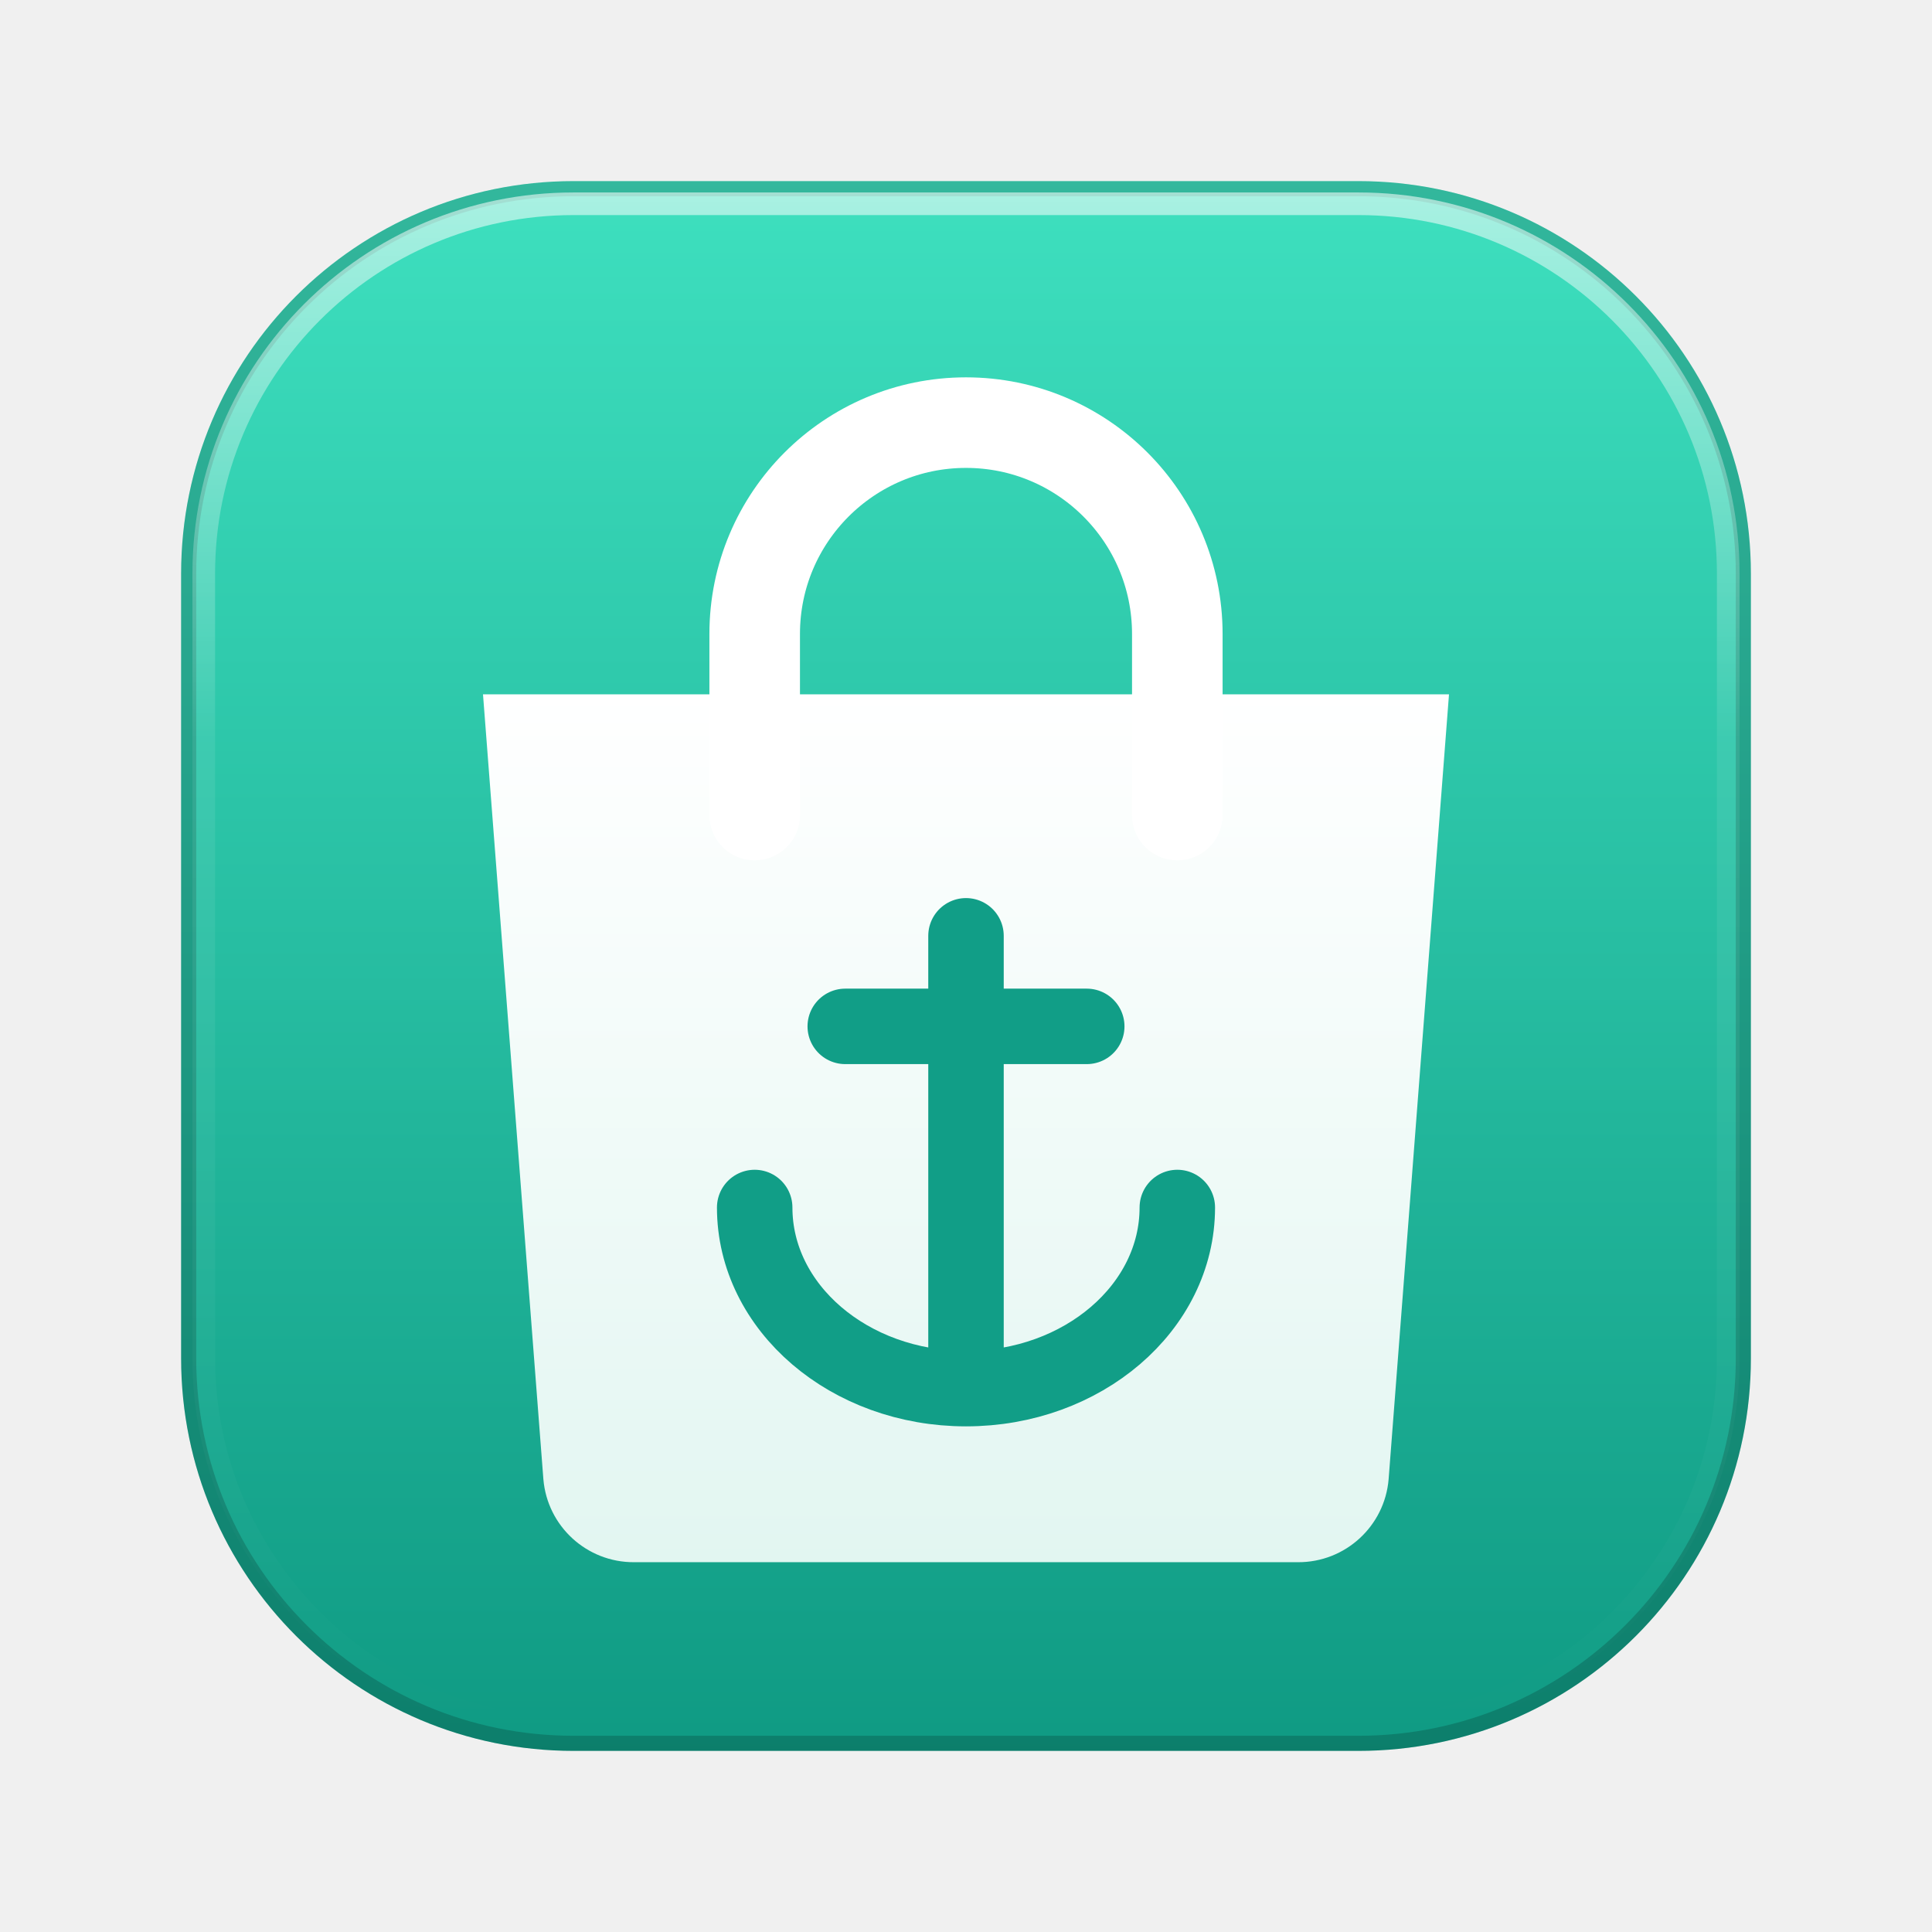
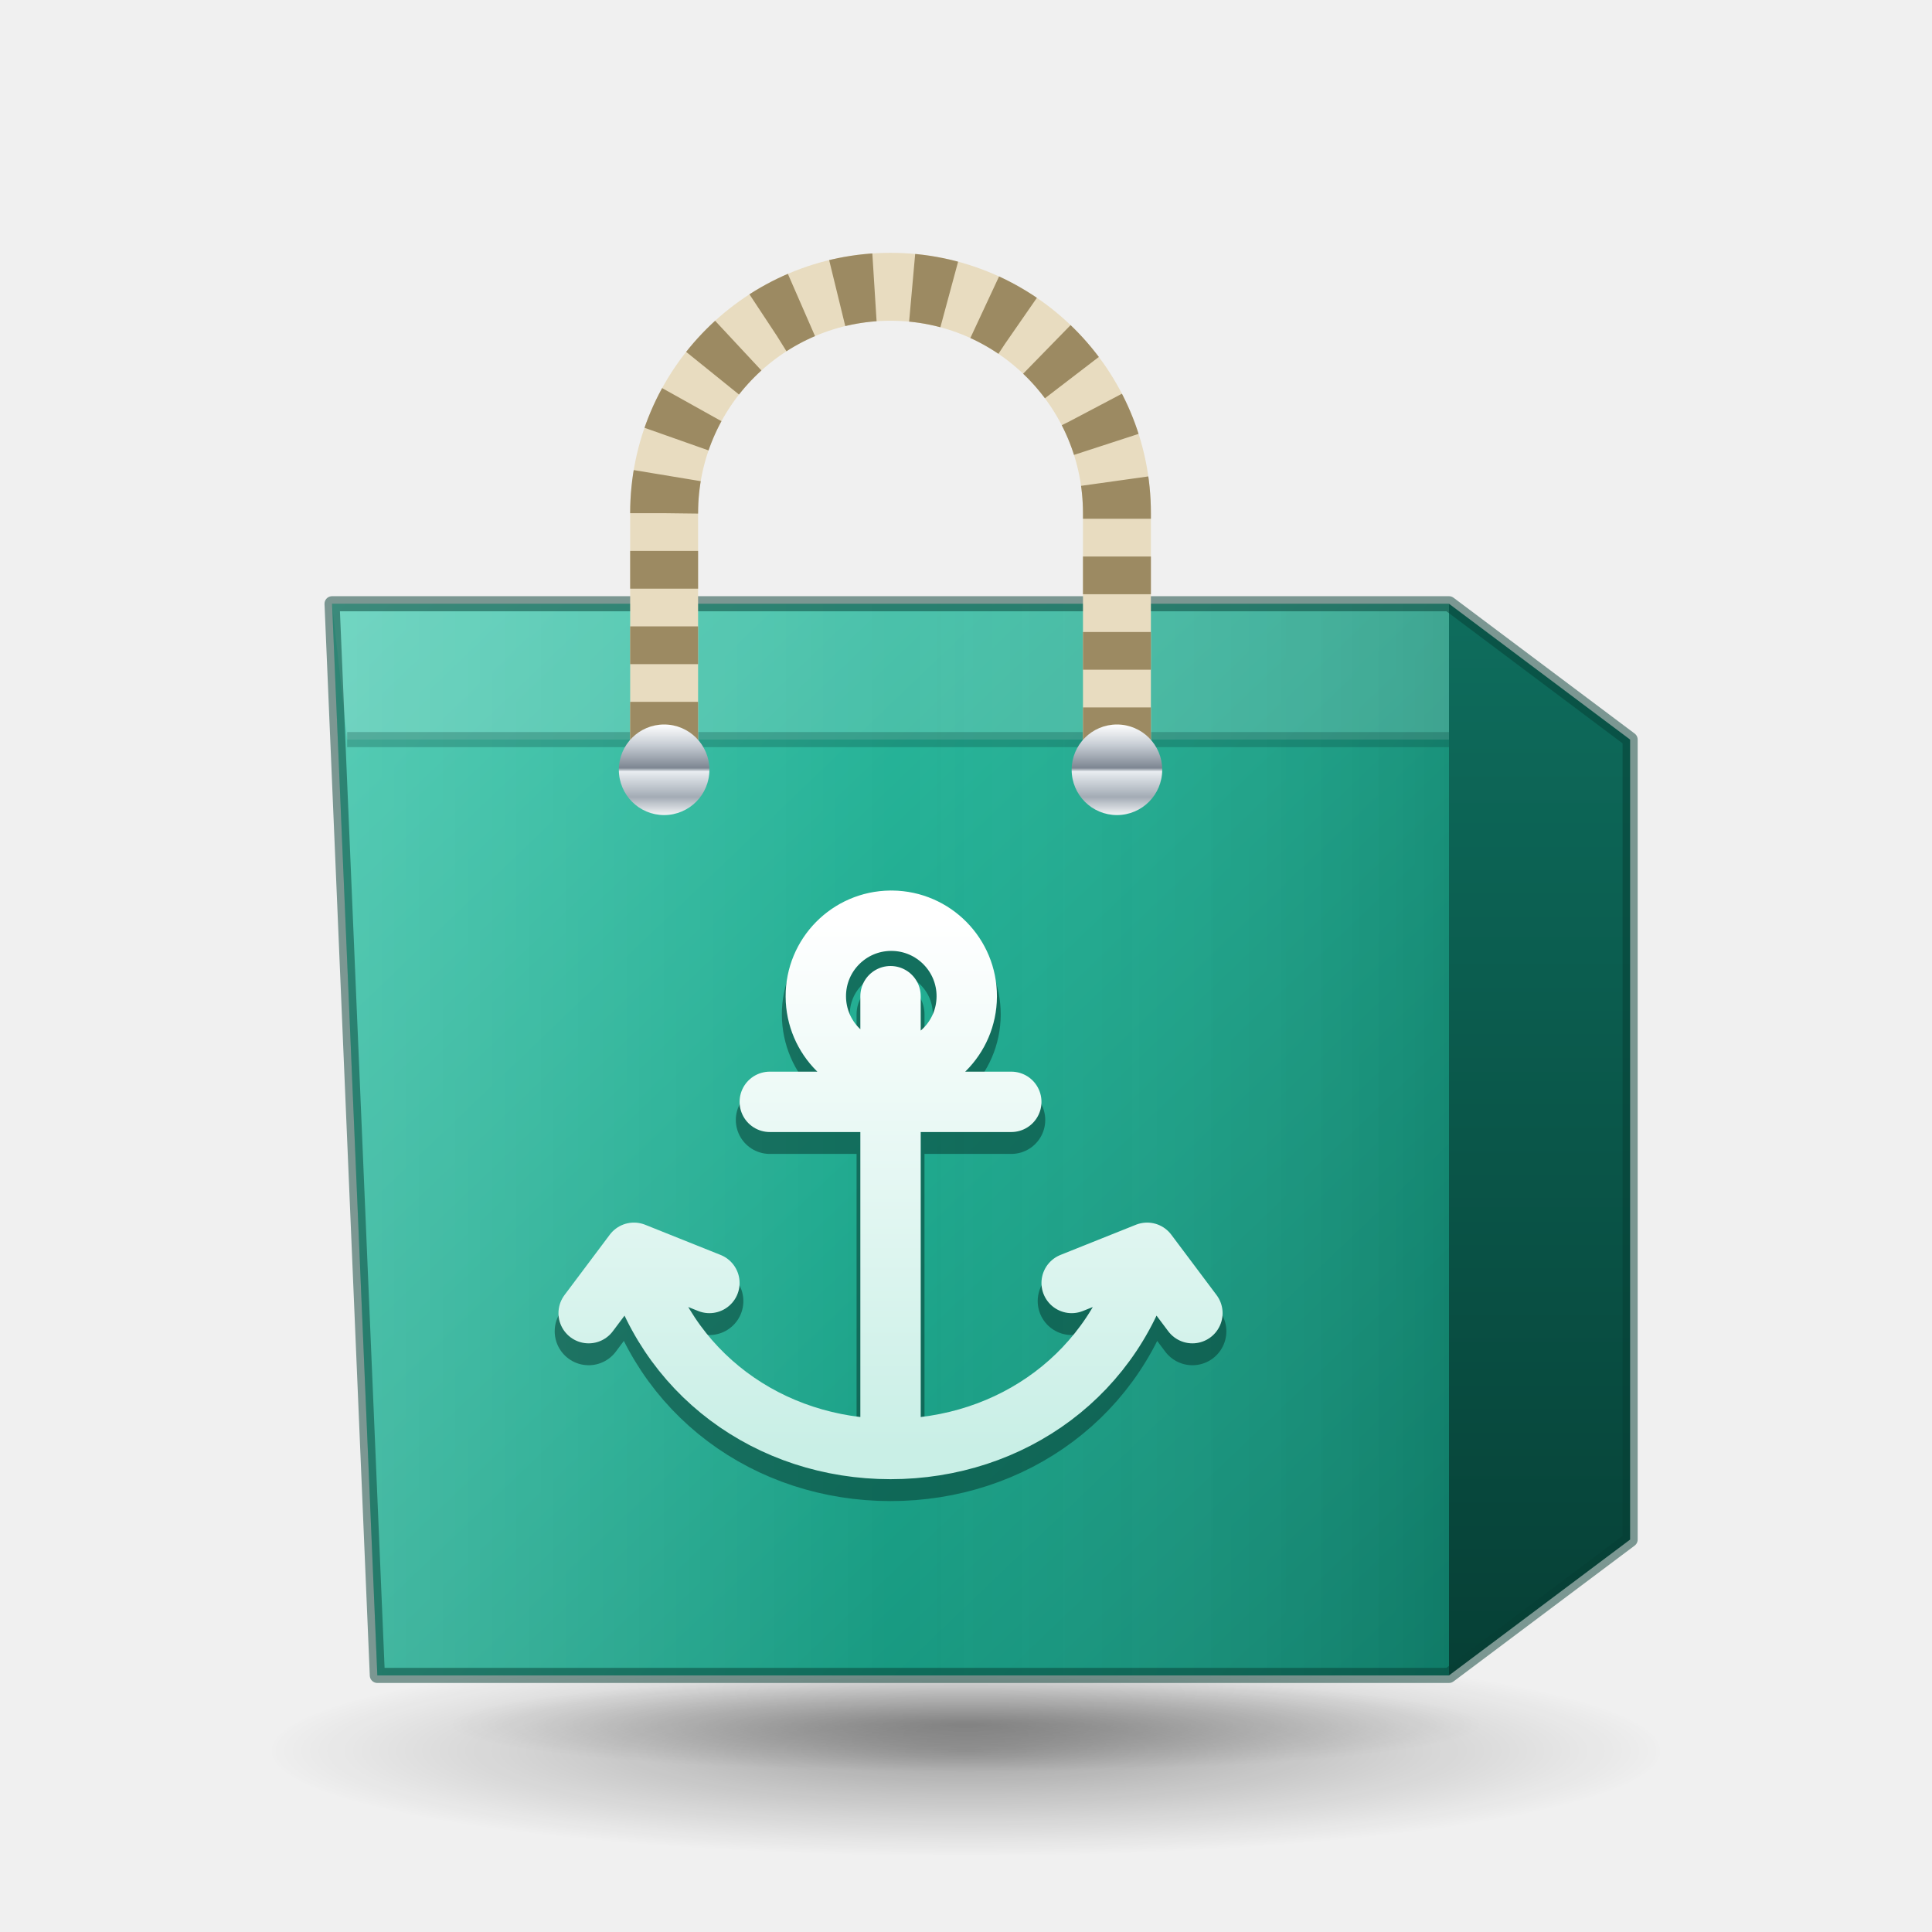
<svg xmlns="http://www.w3.org/2000/svg" viewBox="0 0 128 128" fill="none">
  <defs>
-     <linearGradient id="hl" x1="0" y1="0" x2="0" y2="1">
-       <stop offset="0" stop-color="#ffffff" stop-opacity="0.55" />
-       <stop offset="0.35" stop-color="#ffffff" stop-opacity="0.08" />
-       <stop offset="1" stop-color="#ffffff" stop-opacity="0" />
+     <radialGradient id="g1" cx="0.5" cy="0.5" r="0.5">
+       <stop offset="0" stop-color="#000000" stop-opacity="0.32" />
+       <stop offset="1" stop-color="#000000" stop-opacity="0" />
+     </radialGradient>
+     <radialGradient id="g2" cx="0.5" cy="0.5" r="0.5">
+       <stop offset="0" stop-color="#000000" stop-opacity="0.288" />
+       <stop offset="1" stop-color="#000000" stop-opacity="0" />
+     </radialGradient>
+     <linearGradient id="g3" x1="0" y1="0" x2="0" y2="1">
+       <stop offset="0" stop-color="#0e6d5d" />
+       <stop offset="1" stop-color="#063f35" />
    </linearGradient>
-     <linearGradient id="base" x1="0" y1="0" x2="0" y2="1">
-       <stop offset="0" stop-color="#3ee0bf" />
-       <stop offset="1" stop-color="#0f9a83" />
+     <linearGradient id="g4" x1="0" y1="0" x2="1" y2="1">
+       <stop offset="0" stop-color="#33c3a7" />
+       <stop offset="0.5" stop-color="#1ea98e" />
+       <stop offset="1" stop-color="#118a74" />
    </linearGradient>
-     <linearGradient id="bag" x1="0" y1="0" x2="0" y2="1">
+     <linearGradient id="g5" x1="0" y1="0" x2="1" y2="0">
+       <stop offset="0" stop-color="#ffffff" stop-opacity="0.18" />
+       <stop offset="0.5" stop-color="#ffffff" stop-opacity="0" />
+       <stop offset="1" stop-color="#000000" stop-opacity="0.12" />
+     </linearGradient>
+     <linearGradient id="g6" x1="0" y1="0" x2="0" y2="1">
      <stop offset="0" stop-color="#ffffff" />
-       <stop offset="1" stop-color="#e2f6f1" />
+       <stop offset="0.22" stop-color="#c9cfd6" />
+       <stop offset="0.48" stop-color="#7d8692" />
+       <stop offset="0.52" stop-color="#e9edf1" />
+       <stop offset="0.8" stop-color="#a3abb5" />
+       <stop offset="1" stop-color="#f2f4f6" />
+     </linearGradient>
+     <linearGradient id="g7" x1="0" y1="0" x2="0" y2="1">
+       <stop offset="0" stop-color="#ffffff" />
+       <stop offset="0.22" stop-color="#c9cfd6" />
+       <stop offset="0.48" stop-color="#7d8692" />
+       <stop offset="0.52" stop-color="#e9edf1" />
+       <stop offset="0.8" stop-color="#a3abb5" />
+       <stop offset="1" stop-color="#f2f4f6" />
+     </linearGradient>
+     <linearGradient id="g8" x1="0" y1="0" x2="0" y2="1">
+       <stop offset="0" stop-color="#ffffff" />
+       <stop offset="1" stop-color="#c9efe6" />
    </linearGradient>
  </defs>
-   <rect x="12" y="12" width="104" height="104" rx="26" fill="url(#base)" />
-   <rect x="12.5" y="12.5" width="103" height="103" rx="25.5" stroke="#000000" stroke-opacity="0.18" stroke-width="1" />
-   <rect x="13.5" y="13.5" width="101" height="101" rx="24.5" stroke="url(#hl)" stroke-width="1.5" />
-   <path d="M32 46h64l-4 52a6 6 0 0 1-6 5.5H42a6 6 0 0 1-6-5.5z" fill="url(#bag)" />
-   <path d="M50 54V42a14 14 0 0 1 28 0v12" stroke="#ffffff" stroke-width="6" stroke-linecap="round" />
-   <path d="M64 62v28M56 68h16M50 80a14 12 0 0 0 28 0" stroke="#119e87" stroke-width="5" stroke-linecap="round" />
+   <ellipse cx="64" cy="116" rx="46" ry="7" fill="url(#g1)" />
+   <ellipse cx="64" cy="114.25" rx="34.5" ry="3.15" fill="url(#g2)" />
+   <path d="M96 40l12 9v53l-12 9z" fill="url(#g3)" />
+   <path d="M22 40h74v71H25z" fill="url(#g4)" />
+   <path d="M22 40h74v71H25z" fill="url(#g5)" />
+   <path d="M22 40h74v9H23z" fill="#ffffff" fill-opacity="0.16" />
+   <path d="M23 49h73" stroke="#063f35" stroke-opacity="0.25" />
+   <path d="M22 40h74l12 9v53l-12 9H25z" stroke="#063f35" stroke-opacity="0.5" stroke-width="1" stroke-linejoin="round" />
+   <path d="M44 49V34a15 15 0 0 1 30 0v15" stroke="#e8dcc0" stroke-width="4.5" stroke-linecap="round" />
+   <path d="M44 49V34a15 15 0 0 1 30 0v15" stroke="#9c8a62" stroke-width="4.5" stroke-dasharray="2.5 2.5" stroke-linecap="butt" />
+   <circle cx="44" cy="51" r="3" fill="url(#g6)" />
+   <circle cx="74" cy="51" r="3" fill="url(#g7)" />
+   <path d="M59 61a5 5 0 1 0 0.1 0 M59 66v30 M51 73h16 M42 83c2 8 9 13 17 13s15-5 17-13 M42 83l-3 4M42 83l5 2M76 83l3 4M76 83l-5 2" stroke="#04332b" stroke-opacity="0.5" stroke-width="4.5" stroke-linecap="round" transform="translate(0 1.2)" />
+   <path d="M59 61a5 5 0 1 0 0.1 0 M59 66v30 M51 73h16 M42 83c2 8 9 13 17 13s15-5 17-13 M42 83l-3 4M42 83l5 2M76 83l3 4M76 83l-5 2" stroke="url(#g8)" stroke-width="4" stroke-linecap="round" stroke-linejoin="round" />
</svg>
